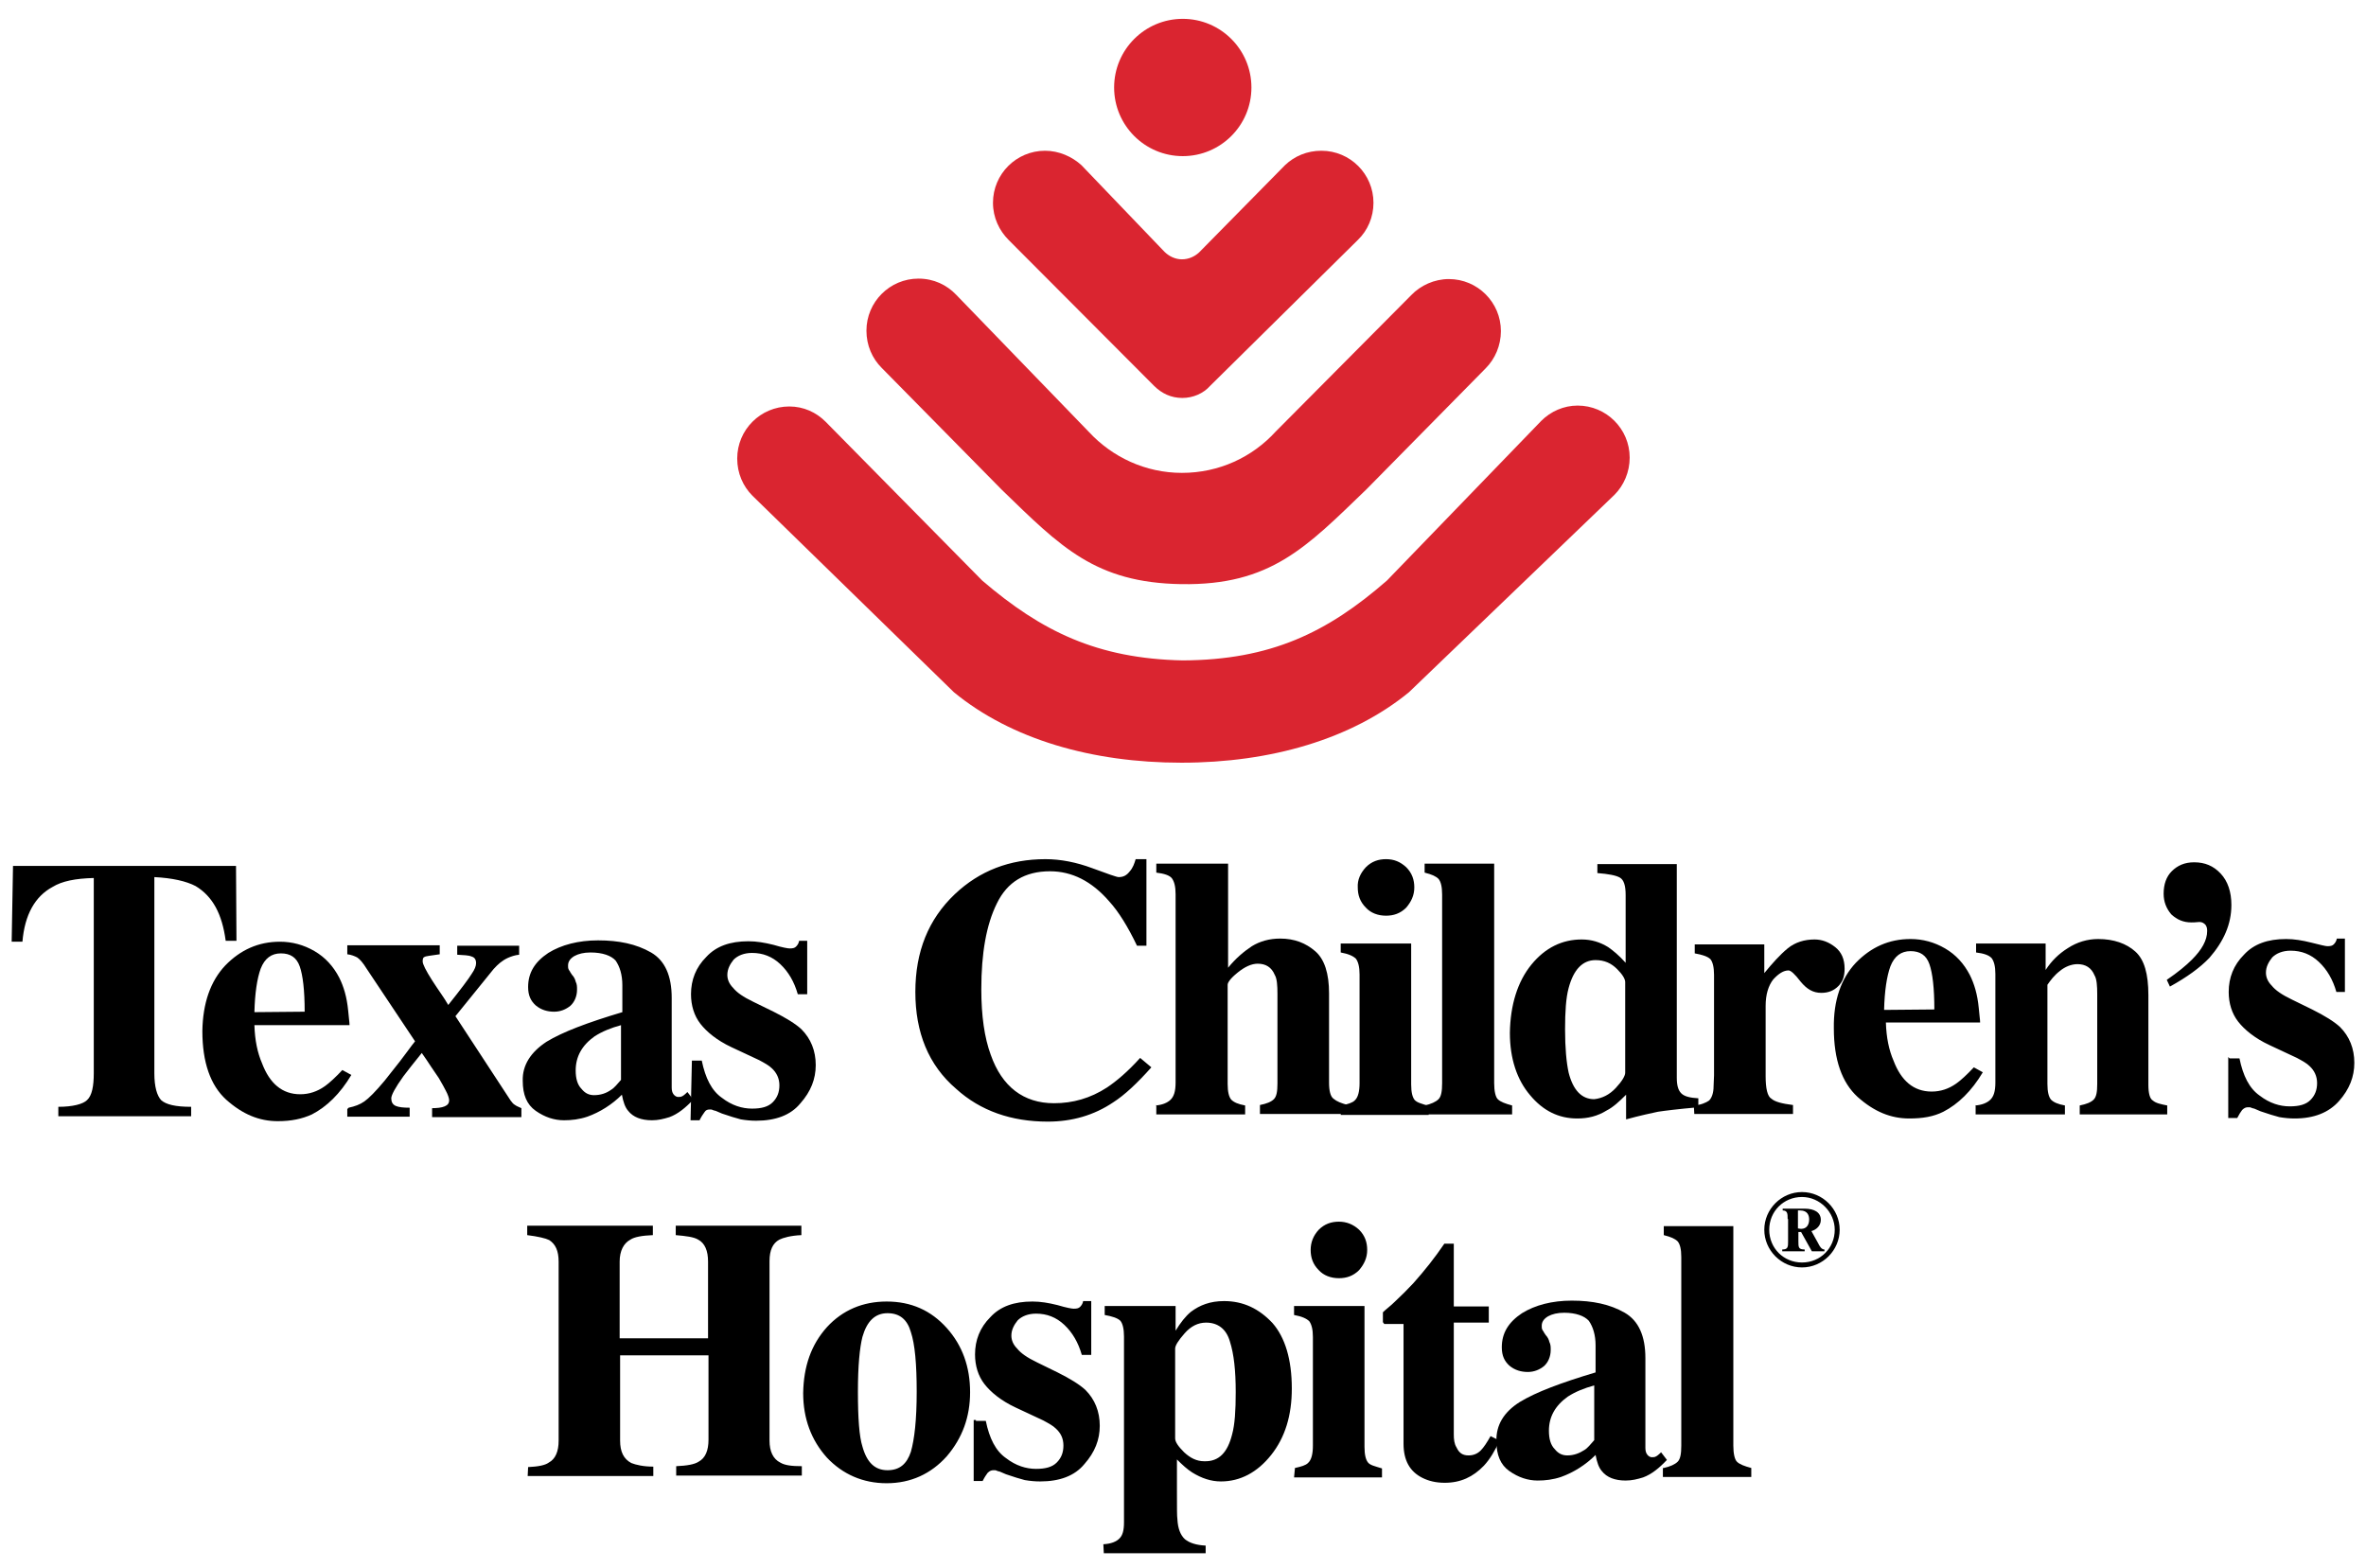
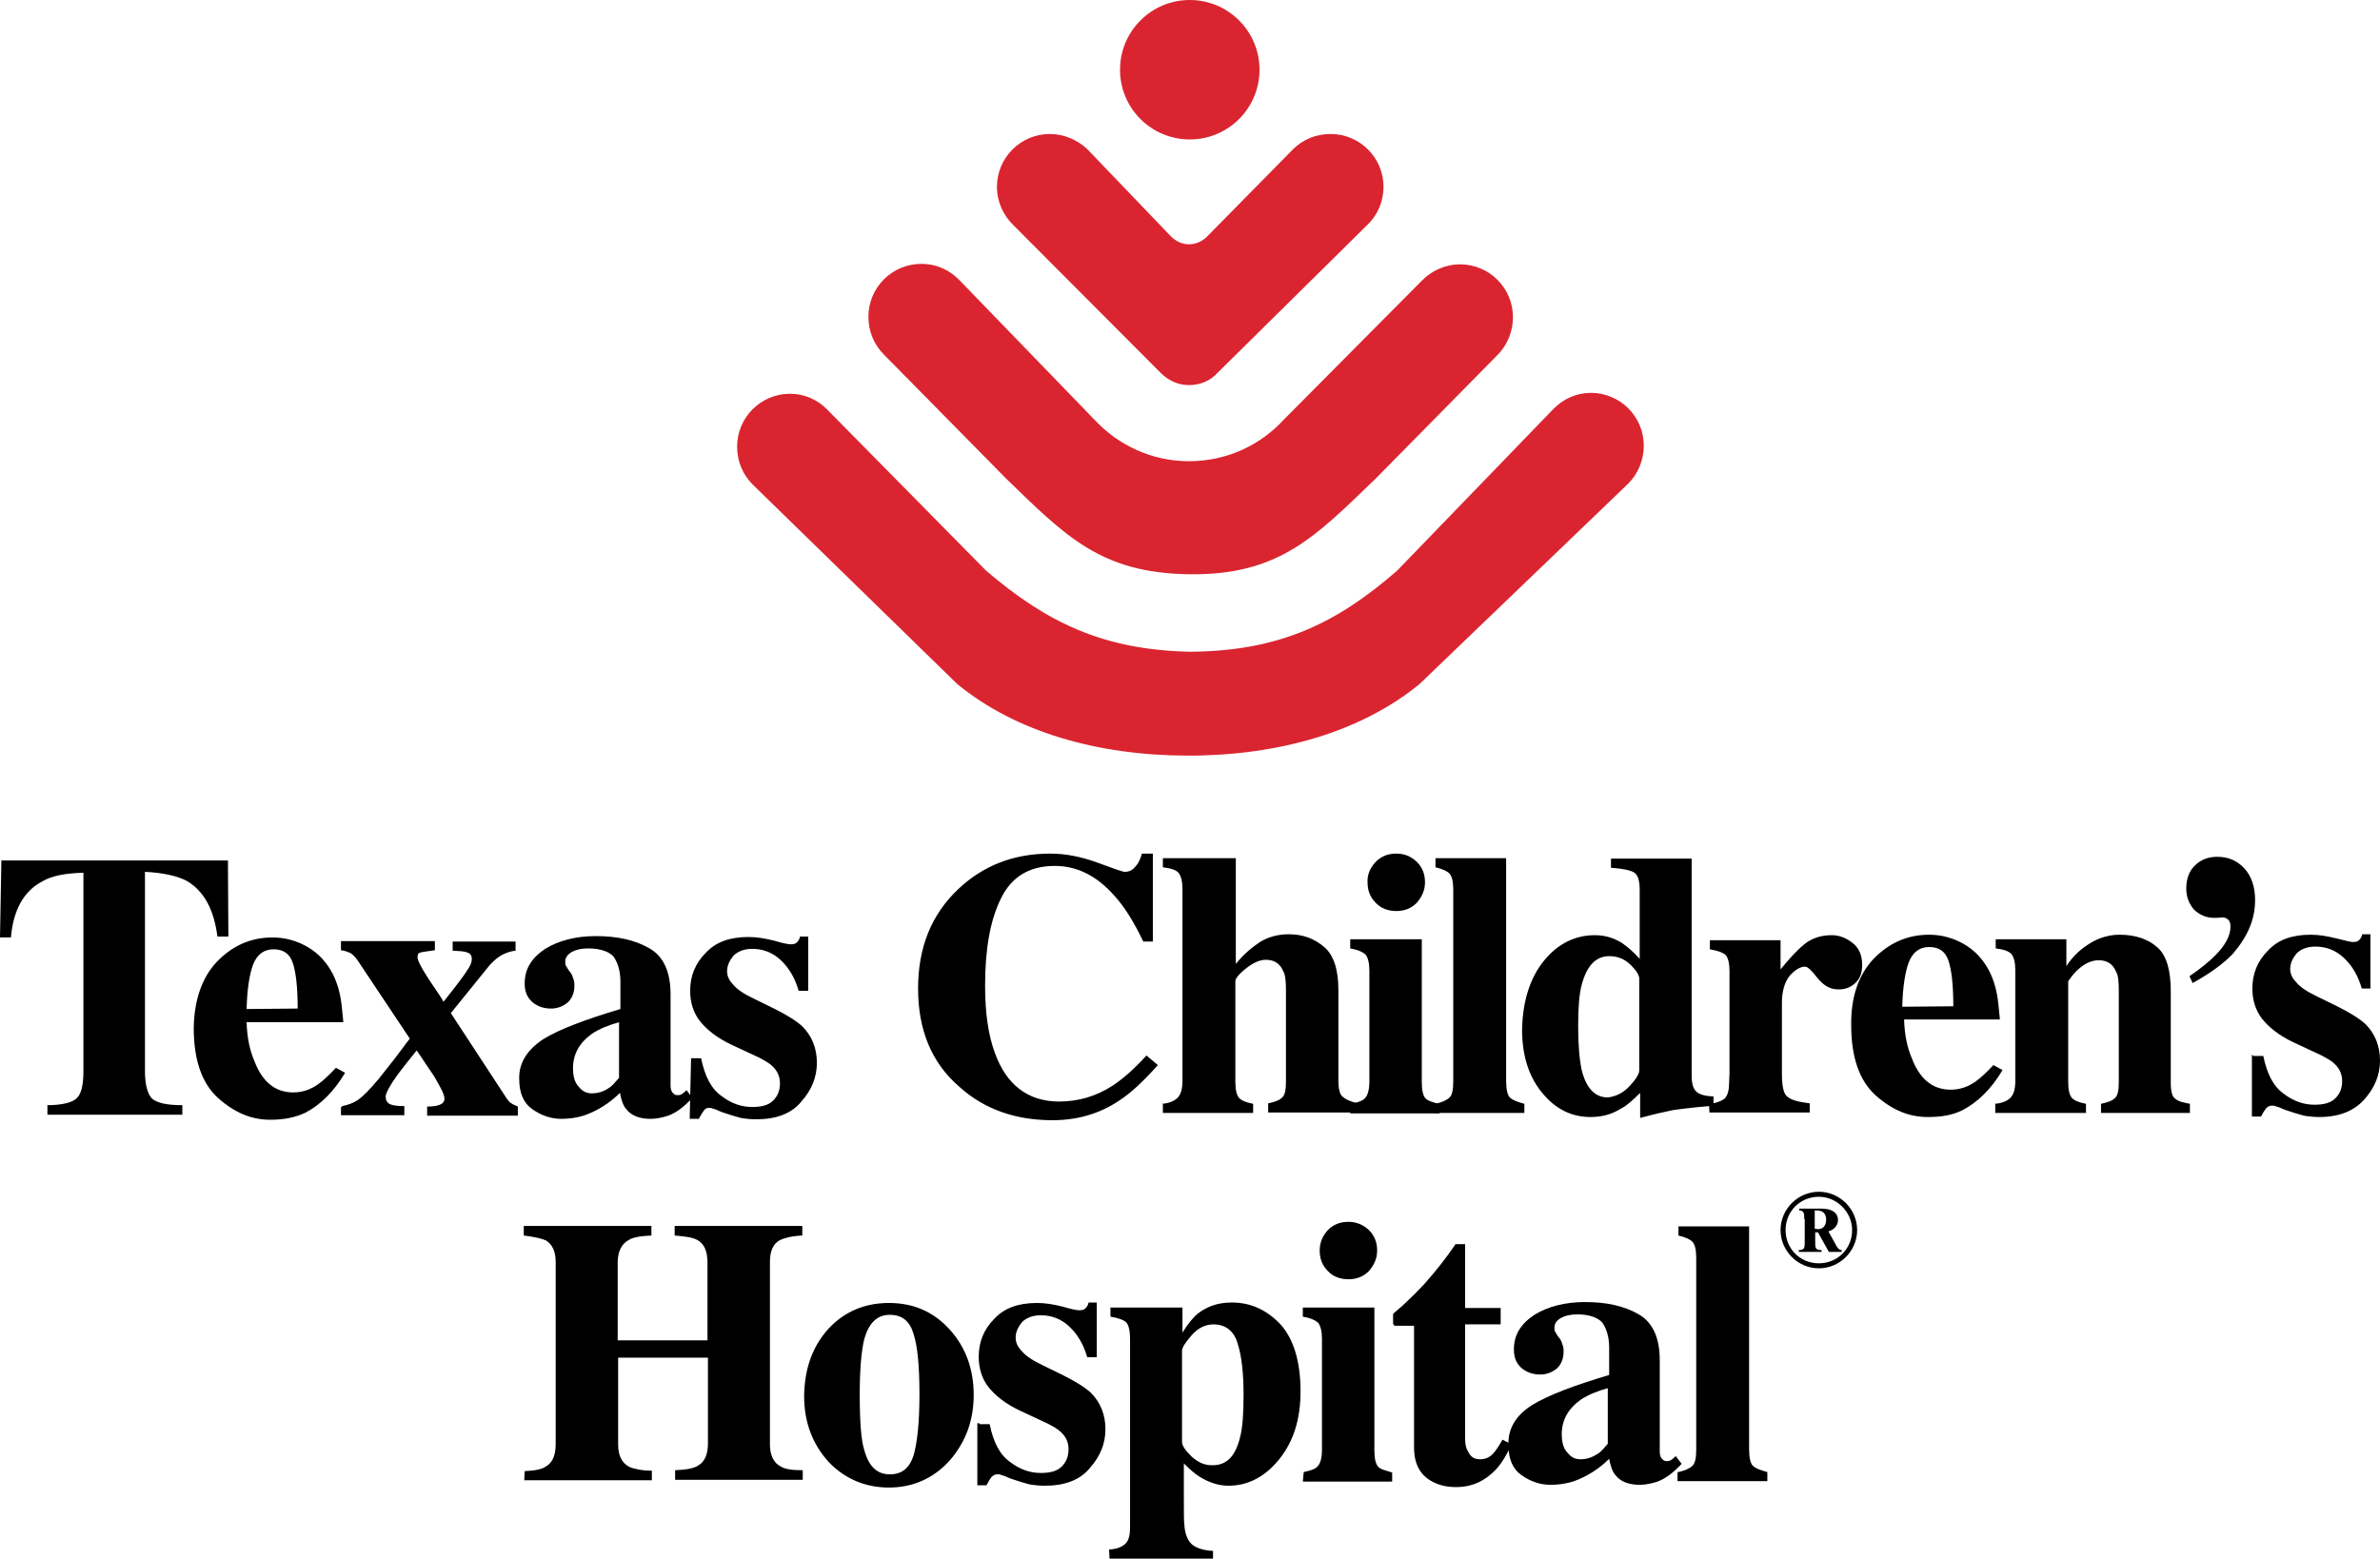
- <svg xmlns="http://www.w3.org/2000/svg" viewBox="0 0 527.3 349.3">
-   <g style="fill:#da2530">
-     <path d="M218.9 129.4c13.2 11.3 25.6 17.4 44.7 17.8 19.6-.1 32.2-6.2 45.5-17.8l34.4-35.6c2.1-2.1 5-3.4 8.1-3.4 6.4 0 11.6 5.2 11.6 11.6 0 3.2-1.3 6.2-3.4 8.3l-45.8 44c-12.7 10.4-30.7 15.7-50.7 15.7-19.9 0-37.9-5.2-50.7-15.7l-44.9-43.8c-2.1-2.1-3.4-5-3.4-8.3 0-6.4 5.2-11.6 11.6-11.6 3.2 0 6 1.3 8.1 3.4l34.9 35.4z" />
-     <path d="M242.7 96.3c5.2 5.6 12.6 9.1 20.7 9.1 8.3 0 15.7-3.5 20.9-9.2l30.2-30.4c2.1-2.2 5.2-3.6 8.4-3.6 6.4 0 11.6 5.2 11.6 11.6 0 3.2-1.3 6.2-3.4 8.3l-26.6 27c-13.4 12.9-21.3 21.4-41.2 21.1-19.2-.3-26.9-8.3-40-21L196.5 82c-2.1-2.1-3.4-5-3.4-8.3 0-6.4 5.2-11.6 11.6-11.6 3.4 0 6.3 1.4 8.4 3.6l29.6 30.6z" />
-     <path d="M224.8 53.5c-2.1-2.1-3.5-5-3.5-8.3 0-6.4 5.2-11.6 11.6-11.6 3.1 0 6 1.3 8.1 3.2l18.5 19.3c1 1 2.4 1.7 3.9 1.7s2.8-.6 3.8-1.5l19.2-19.5c2.1-2 4.9-3.2 8.1-3.2 6.4 0 11.6 5.2 11.6 11.6 0 3.2-1.3 6.2-3.5 8.3L269.7 86c-1.5 1.7-3.8 2.7-6.2 2.7-2.5 0-4.6-1-6.3-2.7l-32.4-32.5z" />
+ <svg xmlns="http://www.w3.org/2000/svg" viewBox="0 0 522.1 341.999">
+   <g style="fill:#da2530" transform="translate(-2.6 -4.2)">
+     <path d="M218.9 129.4c13.2 11.3 25.6 17.4 44.7 17.8 19.6-.1 32.2-6.2 45.5-17.8l34.4-35.6c2.1-2.1 5-3.4 8.1-3.4 6.4 0 11.6 5.2 11.6 11.6 0 3.2-1.3 6.2-3.4 8.3l-45.8 44c-12.7 10.4-30.7 15.7-50.7 15.7-19.9 0-37.9-5.2-50.7-15.7l-44.9-43.8c-2.1-2.1-3.4-5-3.4-8.3 0-6.4 5.2-11.6 11.6-11.6 3.2 0 6 1.3 8.1 3.4z" />
+     <path d="M242.7 96.3c5.2 5.6 12.6 9.1 20.7 9.1 8.3 0 15.7-3.5 20.9-9.2l30.2-30.4c2.1-2.2 5.2-3.6 8.4-3.6 6.4 0 11.6 5.2 11.6 11.6 0 3.2-1.3 6.2-3.4 8.3l-26.6 27c-13.4 12.9-21.3 21.4-41.2 21.1-19.2-.3-26.9-8.3-40-21L196.5 82c-2.1-2.1-3.4-5-3.4-8.3 0-6.4 5.2-11.6 11.6-11.6 3.4 0 6.3 1.4 8.4 3.6z" />
+     <path d="M224.8 53.5c-2.1-2.1-3.5-5-3.5-8.3 0-6.4 5.2-11.6 11.6-11.6 3.1 0 6 1.3 8.1 3.2l18.5 19.3c1 1 2.4 1.7 3.9 1.7s2.8-.6 3.8-1.5l19.2-19.5c2.1-2 4.9-3.2 8.1-3.2 6.4 0 11.6 5.2 11.6 11.6 0 3.2-1.3 6.2-3.5 8.3L269.7 86c-1.5 1.7-3.8 2.7-6.2 2.7-2.5 0-4.6-1-6.3-2.7z" />
    <circle cx="263.6" cy="19.5" r="15.3" />
  </g>
+   <path d="M368.2 323c1.4-.3 2.5-.8 3.1-1.4.6-.6.8-1.8.8-3.6v-42c0-1.8-.3-2.9-.8-3.5-.6-.6-1.5-1-3.1-1.4v-2h15.5V318c0 1.8.3 3.1.8 3.6.6.6 1.7 1 3.2 1.4v2H368v-2zm30.8-61.5c-4.6 0-8.4 3.8-8.4 8.4 0 4.6 3.8 8.4 8.4 8.4 4.6 0 8.4-3.8 8.4-8.4 0-4.6-3.8-8.4-8.4-8.4zm0 1.1c4 0 7.3 3.4 7.3 7.3 0 4.1-3.2 7.3-7.3 7.3s-7.3-3.2-7.3-7.3 3.2-7.3 7.3-7.3zm-4.3 2.6v.4c1.1 0 1.1.8 1.1 1.8v.1h.1v5c0 1.2 0 1.8-1.3 1.8v.4h5v-.4c-1.4 0-1.4-.5-1.4-1.8v-2.1h.6l2.4 4.3h2.8v-.4c-.7 0-1.1-.8-1.4-1.4l-1.5-2.7c1.1-.3 2.1-1.2 2.1-2.5 0-1.7-1.5-2.5-3.6-2.5zm3.4.4h.5c1.7 0 2 1.2 2 2 0 1.1-.5 2.1-1.8 2.1-.3 0-.6-.1-.7-.1z" />
  <g style="fill:#000">
-     <path d="M257.5 246.4c1.5-.1 2.7-.6 3.4-1.3s1.1-1.8 1.1-3.8v-42c0-1.7-.3-2.8-.8-3.5s-1.8-1.1-3.5-1.3v-2h16v23.2c1.7-2.1 3.5-3.6 5.3-4.8 1.8-1.1 3.9-1.7 6.3-1.7 3.2 0 5.7 1 7.8 2.8s3.1 5 3.1 9.4v19.9c0 1.8.3 3.1 1 3.6.7.6 1.7 1 3.2 1.4v2h-19.6v-2c1.5-.3 2.5-.7 3.1-1.3s.8-1.7.8-3.5v-20c0-1.8-.1-3.4-.6-4.2-.7-1.7-2-2.5-3.8-2.5-1.4 0-2.9.7-4.5 2s-2.2 2.2-2.2 2.7v22.1c0 1.8.3 2.9.8 3.5.6.6 1.5 1 3.1 1.3v2h-19.8v-2.1l-.2.1z" />
-     <path d="M299 246.4c1.4-.3 2.4-.6 2.9-1.1.8-.7 1.1-2.1 1.1-3.9v-24.2c0-1.7-.3-2.8-.8-3.5-.6-.6-1.7-1.1-3.4-1.4v-2h15.7v31.4c0 1.8.3 2.9.8 3.5.6.6 1.5.8 3.1 1.3v2h-19.6l.2-2.1zm5.4-53.1c1.3-1.3 2.8-1.8 4.5-1.8 1.8 0 3.2.6 4.5 1.8 1.3 1.3 1.8 2.8 1.8 4.5 0 1.8-.7 3.2-1.8 4.5-1.3 1.3-2.8 1.8-4.5 1.8-1.8 0-3.4-.6-4.5-1.8-1.3-1.3-1.8-2.8-1.8-4.5-.1-1.7.6-3.2 1.8-4.5zm36.9 21.7c3.1-3.8 6.9-5.6 11.2-5.6 2.2 0 4.1.6 5.9 1.7 1 .7 2.4 1.8 3.9 3.5v-15.1c0-2.1-.4-3.4-1.3-3.9s-2.5-.8-5-1v-2h17.7v47.6c0 1.7.3 2.8 1 3.5s2 1 3.8 1.1v2c-4.6.4-7.7.8-9 1-1.4.3-3.8.8-7.1 1.7V244c-1.5 1.5-2.9 2.8-4.3 3.5-2.1 1.3-4.2 1.8-6.6 1.8-4.1 0-7.6-1.7-10.5-5.2-2.9-3.4-4.5-8.1-4.5-13.9.1-6.2 1.7-11.4 4.8-15.2zm18.8 27.5c1.4-1.5 2.1-2.7 2.1-3.4v-20.2c0-.7-.6-1.7-1.8-2.9-1.3-1.3-2.8-2-4.8-2-2.9 0-4.9 2.1-6 6.2-.6 2.2-.8 5.3-.8 9.2 0 4.2.3 7.4.8 9.7 1 3.9 2.9 5.9 5.7 5.9 1.8-.2 3.4-1 4.8-2.5z" />
-     <path d="M377.5 246.4c1.5-.1 2.7-.6 3.4-1.1.6-.6 1-1.7 1-3.2l.1-2.4v-22.4c0-1.7-.3-2.9-.8-3.5-.6-.6-1.8-1-3.5-1.3v-2h15.5v6.4c1.8-2.2 3.5-4.1 5.2-5.5s3.8-2 6-2c1.7 0 3.2.6 4.6 1.7s2.1 2.7 2.1 4.8c0 1.7-.4 2.9-1.4 3.9s-2.2 1.5-3.8 1.5c-1.8 0-3.2-.8-4.6-2.5-1.3-1.7-2.2-2.5-2.7-2.5-1.1 0-2.2.7-3.4 2-1.1 1.4-1.7 3.4-1.7 5.9v15.7c0 2.7.4 4.5 1.3 5 .8.7 2.4 1.1 4.8 1.4v2h-22l-.1-1.9z" />
-     <path d="M413.6 214.6c3.4-3.5 7.4-5.3 12.2-5.3 2.7 0 5.3.7 7.7 2.1 2.4 1.4 4.2 3.4 5.5 5.9 1 2 1.7 4.3 2 7.4.1 1.4.3 2.5.3 3.2h-21c.1 3.4.7 6.2 1.7 8.5 1.7 4.5 4.5 6.9 8.5 6.9 2 0 3.8-.6 5.5-1.8 1-.7 2.4-2 3.9-3.6l2 1.1c-2.5 4.2-5.5 7.1-8.8 8.8-2.2 1.1-4.6 1.5-7.6 1.5-4.1 0-7.8-1.5-11.5-4.8-3.5-3.2-5.3-8.3-5.3-15.3-.1-6.2 1.6-11.1 4.9-14.6zm17.5 10.4c0-4.8-.4-8.1-1.1-10.1s-2.1-2.9-4.2-2.9-3.6 1.1-4.5 3.4c-.8 2.2-1.3 5.5-1.4 9.7l11.2-.1zm65.8 10.9h2.2c.8 3.9 2.2 6.7 4.5 8.3 2.2 1.7 4.5 2.4 6.7 2.4 2.1 0 3.6-.4 4.6-1.4s1.5-2.2 1.5-3.8c0-1.5-.6-2.8-1.7-3.8-.6-.6-1.5-1.1-2.8-1.8l-6.2-2.9c-3.2-1.5-5.5-3.4-6.9-5.2s-2.1-4.1-2.1-6.6c0-3.2 1.1-6 3.4-8.3 2.2-2.4 5.3-3.5 9.4-3.5 1.8 0 3.6.3 5.6.8s3.2.8 3.6.8c.7 0 1.1-.1 1.4-.4.3-.3.6-.7.7-1.3h1.8v11.9h-1.9c-.8-2.8-2.1-5-3.9-6.7-1.8-1.7-3.9-2.5-6.3-2.5-1.8 0-3.2.6-4.1 1.5-.8 1-1.4 2.1-1.4 3.4 0 1 .4 2 1.3 2.9.8 1 2.2 2 4.5 3.1l4.5 2.2c2.8 1.4 4.9 2.7 6.2 3.9 2.1 2.1 3.2 4.8 3.2 8 0 3.1-1.1 5.9-3.4 8.5s-5.6 3.9-9.9 3.9c-1.1 0-2.2-.1-3.4-.3-1.1-.3-2.5-.7-4.2-1.3l-1.4-.6c-.6-.1-.8-.3-1-.3h-.4c-.4 0-.8.1-1.3.6-.3.4-.7 1-1.1 1.8h-2v-13.6l.3.3zm-375.1-3.7c3.6-2.2 9.2-4.3 16.9-6.6v-6c0-2.4-.6-4.2-1.5-5.5-1-1.1-2.9-1.8-5.6-1.8-1.5 0-2.7.3-3.6.8-1 .6-1.4 1.3-1.4 2.1 0 .3 0 .6.1.8.1.3.3.4.4.7l.4.6c.4.4.7 1 .8 1.5.3.6.3 1.1.3 1.8 0 1.5-.6 2.8-1.5 3.6-1 .8-2.2 1.3-3.6 1.3-1.5 0-2.9-.4-4.1-1.4-1.1-1-1.7-2.2-1.7-4.1 0-3.2 1.5-5.6 4.5-7.6 2.9-1.8 6.7-2.8 11.1-2.8 4.6 0 8.5.8 11.8 2.7 3.1 1.8 4.6 5.2 4.6 10.1v20c0 .6.1 1.1.4 1.5.3.4.7.6 1 .6s.6 0 .8-.1c.3-.1.7-.4 1.3-1l1.3 1.7c-1.7 1.8-3.4 3.2-5.3 3.9-1.3.4-2.5.7-3.9.7-2.4 0-4.2-.7-5.3-2.1-.7-.8-1.1-2-1.4-3.6-2.2 2.2-4.9 3.9-7.7 4.9-1.8.6-3.5.8-5.2.8-2.2 0-4.3-.7-6.3-2.1s-2.9-3.6-2.9-6.7c-.1-3.5 1.8-6.4 5.3-8.7zm14.4 10.7c.7-.4 1.4-1.3 2.2-2.2v-12.2c-2.2.6-4.2 1.4-5.9 2.5-2.8 2-4.2 4.5-4.2 7.6 0 1.8.4 3.2 1.3 4.1.8 1 1.7 1.4 2.8 1.4 1.4 0 2.7-.4 3.8-1.2zM117.7 327c2.2-.1 3.8-.4 4.6-1 1.5-.8 2.2-2.5 2.2-4.9v-39.9c0-2.4-.7-3.9-2.1-4.8-.8-.4-2.5-.8-4.9-1.1v-2.1h28v2.1c-2.4.1-4.1.4-5 1-1.5.8-2.4 2.5-2.4 4.9v17.1h19.7v-17.1c0-2.4-.7-4.1-2.2-4.9-1-.6-2.7-.8-5-1v-2.1h28v2.1c-2.4.1-4.1.6-4.9 1-1.5.8-2.2 2.4-2.2 4.8v40c0 2.4.8 4.1 2.4 4.9 1 .6 2.5.8 4.8.8v2.1h-28v-2.1c2.4-.1 4.1-.4 5-1 1.5-.8 2.2-2.5 2.2-4.9v-18.8h-19.7v19c0 2.5.8 4.1 2.5 5 1 .4 2.7.8 4.9.8v2.1h-28l.1-2c-.1 0 0 0 0 0zm66.6-31.2c3.5-3.8 8-5.7 13.3-5.7 5.5 0 9.9 2 13.4 5.9s5.2 8.7 5.2 14.3c0 5.5-1.7 10.2-5.2 14.3-3.5 3.9-8 6-13.4 6-5.3 0-9.8-2-13.3-5.7-3.5-3.9-5.3-8.7-5.3-14.4.1-6 1.8-10.8 5.3-14.7zm7.9 26.6c1 3.6 2.8 5.3 5.6 5.3 2.7 0 4.3-1.4 5.2-4.1.8-2.8 1.3-7.1 1.3-13.4 0-6.2-.4-10.6-1.3-13.3-.8-2.8-2.5-4.2-5.2-4.2-2.8 0-4.6 1.8-5.6 5.3-.6 2.4-1 6.4-1 12.2 0 5.9.3 10 1 12.2zm25.3-5.7h2.2c.8 3.9 2.2 6.7 4.5 8.3 2.2 1.7 4.5 2.4 6.7 2.4 2.1 0 3.6-.4 4.6-1.4s1.5-2.2 1.5-3.8-.6-2.8-1.7-3.8c-.6-.6-1.5-1.1-2.8-1.8l-6.2-2.9c-3.2-1.5-5.5-3.4-6.9-5.2s-2.1-4.1-2.1-6.6c0-3.2 1.1-6 3.4-8.3 2.2-2.4 5.3-3.5 9.4-3.5 1.8 0 3.6.3 5.6.8 2 .6 3.2.8 3.6.8.7 0 1.1-.1 1.4-.4.3-.3.6-.7.7-1.3h1.8v12h-2.1c-.8-2.8-2.1-5-3.9-6.7-1.8-1.7-3.9-2.5-6.3-2.5-1.8 0-3.2.6-4.1 1.5-.8 1-1.4 2.1-1.4 3.4 0 1 .4 2 1.3 2.9.8 1 2.2 2 4.5 3.1l4.5 2.2c2.8 1.4 4.9 2.7 6.2 3.9 2.1 2.1 3.2 4.8 3.2 8 0 3.1-1.1 5.9-3.4 8.5-2.2 2.7-5.6 3.9-9.9 3.9-1.1 0-2.2-.1-3.4-.3-1.1-.3-2.5-.7-4.2-1.3l-1.4-.6c-.6-.1-.8-.3-1-.3h-.4c-.4 0-.8.1-1.3.6-.3.4-.7 1-1.1 1.8h-2v-13.6h.5v.2zm28.4 27.5c1.8-.1 2.9-.6 3.6-1.3s1-1.8 1-3.6v-41.4c0-1.7-.3-2.9-.8-3.5-.6-.6-1.8-1-3.5-1.3v-2H262v5.5c1.1-1.8 2.2-3.2 3.4-4.2 2-1.5 4.3-2.4 7.4-2.4 4.3 0 7.8 1.7 10.8 4.9 2.8 3.2 4.3 8.1 4.3 14.6 0 6-1.5 10.9-4.6 14.8s-6.9 5.9-11.2 5.9c-2.2 0-4.3-.7-6.4-2-1.1-.7-2.2-1.7-3.4-2.9v7c0 3.8 0 5.7.1 6.3.1 2.1.7 3.6 1.7 4.5 1 .8 2.5 1.3 4.6 1.4v1.7H246l-.1-2zm28.7-24.5c.6-2.2.8-5.3.8-9.4 0-4.8-.4-8.5-1.3-11.3-.8-2.8-2.7-4.2-5.3-4.2-1.8 0-3.4.8-4.8 2.4s-2.1 2.7-2.1 3.4v20c0 .8.7 1.8 2 3.1 1.4 1.3 2.8 2 4.5 2 3.3.1 5.2-2 6.2-6zm14 7.5c1.4-.3 2.4-.6 2.9-1.1.8-.7 1.1-2.1 1.1-3.9V298c0-1.7-.3-2.8-.8-3.5-.6-.6-1.7-1.1-3.4-1.4v-2h15.7v31.4c0 1.8.3 2.9.8 3.5s1.5.8 3.1 1.3v2h-19.6l.2-2.1zm5.3-53.1c1.3-1.3 2.8-1.8 4.5-1.8s3.2.6 4.5 1.8c1.3 1.3 1.8 2.8 1.8 4.5 0 1.8-.7 3.2-1.8 4.5-1.3 1.3-2.8 1.8-4.5 1.8-1.8 0-3.4-.6-4.5-1.8-1.3-1.3-1.8-2.8-1.8-4.5s.6-3.2 1.8-4.5zm14.3 20.6v-2.2c.7-.7 1.7-1.4 2.7-2.4 1.4-1.3 2.8-2.7 4.1-4.1 2.5-2.8 4.8-5.7 6.9-8.8h2.1v14h7.8v3.6H324v24.9c0 1.1.1 2.1.6 2.9.6 1.3 1.4 1.8 2.7 1.8 1.1 0 2-.4 2.7-1.1s1.4-1.8 2.2-3.2l2 1c-1 2.2-2.1 4.1-3.5 5.6-2.4 2.5-5.2 3.8-8.7 3.8-2 0-3.6-.4-5-1.1-2.8-1.4-4.2-3.9-4.2-7.6v-26.7h-4.3l-.3-.4z" />
-     <path d="M338.7 312.5c3.6-2.2 9.2-4.3 16.9-6.6v-6c0-2.4-.6-4.2-1.5-5.5-1-1.1-2.9-1.8-5.5-1.8-1.5 0-2.7.3-3.6.8-1 .6-1.4 1.3-1.4 2.1 0 .3 0 .6.1.8.1.3.3.4.4.7l.4.6c.4.4.7 1 .8 1.5.3.6.3 1.1.3 1.8 0 1.5-.6 2.8-1.5 3.6-1 .8-2.2 1.3-3.6 1.3-1.5 0-2.9-.4-4.1-1.4-1.1-1-1.7-2.2-1.7-4.1 0-3.2 1.5-5.6 4.5-7.6 2.9-1.8 6.7-2.8 11.1-2.8 4.6 0 8.5.8 11.8 2.7 3.1 1.8 4.6 5.2 4.6 10.1v20c0 .6.1 1.1.4 1.5s.7.6 1 .6.6 0 .8-.1c.3-.1.7-.4 1.3-1l1.3 1.7c-1.7 1.8-3.4 3.2-5.3 3.9-1.3.4-2.5.7-3.9.7-2.4 0-4.2-.7-5.3-2.1-.7-.8-1.1-2-1.4-3.6-2.2 2.2-4.9 3.9-7.7 4.9-1.8.6-3.5.8-5.2.8-2.2 0-4.3-.7-6.3-2.1s-2.9-3.6-2.9-6.7c-.1-3.6 1.7-6.5 5.2-8.7zm14.4 10.7c.7-.4 1.4-1.3 2.2-2.2v-12.2c-2.2.6-4.2 1.4-5.9 2.5-2.8 2-4.2 4.5-4.2 7.6 0 1.8.4 3.2 1.3 4.1.8 1 1.7 1.4 2.8 1.4 1.5 0 2.7-.5 3.8-1.2z" />
-     <path d="M370.8 327.2c1.4-.3 2.5-.8 3.1-1.4s.8-1.8.8-3.6v-42c0-1.8-.3-2.9-.8-3.5-.6-.6-1.5-1-3.1-1.4v-2h15.5v48.9c0 1.8.3 3.1.8 3.6.6.6 1.7 1 3.2 1.4v2h-19.7v-2h.2zm30.8-44.7c-4.6 0-8.4-3.8-8.4-8.4s3.8-8.4 8.4-8.4 8.4 3.8 8.4 8.4-3.8 8.4-8.4 8.4zm0-15.7c-4.1 0-7.3 3.2-7.3 7.3s3.2 7.3 7.3 7.3 7.3-3.2 7.3-7.3c0-3.9-3.3-7.3-7.3-7.3zm-3.2 4.8c0-1 0-1.8-1.1-1.8v-.4h4.9c2.1 0 3.6.8 3.6 2.5 0 1.3-1 2.2-2.1 2.5l1.5 2.7c.3.6.7 1.4 1.4 1.4v.4h-2.8l-2.4-4.3h-.6v2.1c0 1.3 0 1.8 1.4 1.8v.4h-5v-.4c1.3 0 1.3-.6 1.3-1.8v-5h-.1v-.1zm2.3 2.2c.1 0 .4.1.7.1 1.3 0 1.8-1 1.8-2.1 0-.8-.3-2-2-2h-.5v4zM2.9 193h49.7l.1 16.7h-2.4c-.8-6-2.9-9.9-6.7-12.2-2.1-1.1-5.2-1.8-9.2-2v43.7c0 3.1.6 5 1.5 6 1.1 1 3.2 1.5 6.7 1.5v2.1H13v-2.1c3.2 0 5.5-.6 6.4-1.5 1.1-1 1.5-3.1 1.5-6v-43.5c-4.1.1-7.1.7-9.2 2-3.9 2.1-6.2 6.2-6.7 12.2H2.6l.3-16.9z" />
-     <path d="M76.3 238.5c-1.5 1.6-2.9 2.9-3.9 3.6-1.7 1.2-3.5 1.8-5.5 1.8-4 0-6.8-2.4-8.5-6.9-1-2.3-1.6-5.1-1.7-8.5h21.2c0-.7-.2-1.8-.3-3.2-.3-3.1-1-5.4-2-7.4-1.3-2.5-3.1-4.5-5.5-5.9-2.4-1.4-5-2.1-7.7-2.1-4.8 0-8.8 1.8-12.2 5.3-3.3 3.5-5 8.4-5.1 14.6 0 7 1.8 12.1 5.3 15.3 3.7 3.3 7.4 4.8 11.5 4.8 3 0 5.4-.5 7.6-1.5 3.3-1.7 6.3-4.6 8.8-8.8l-2-1.1zm-18.2-22.6c.9-2.3 2.4-3.4 4.5-3.4s3.5.9 4.2 2.9c.7 2 1.1 5.3 1.1 10.1l-11.2.1c.1-4.2.6-7.5 1.4-9.7z" />
-     <path d="M77.7 246.9c1.4-.3 2.5-.7 3.5-1.4s2.5-2.2 4.5-4.6c.8-1 2-2.5 3.4-4.3s2.5-3.4 3.4-4.5l-10.8-16.2c-.8-1.3-1.5-2.1-2.1-2.5-.6-.3-1.3-.6-2.2-.7v-2H98v2c-2 .3-3.1.4-3.4.6-.3.1-.4.4-.4 1s.7 2 2.1 4.2 2.7 3.9 3.6 5.5c2.8-3.5 4.6-5.9 5.2-6.9.7-1 1-1.8 1-2.4 0-.8-.3-1.3-1-1.5-.7-.3-1.7-.3-3.2-.4v-2h13.8v2c-1 .1-1.8.4-2.5.7-1.3.6-2.2 1.4-3.2 2.5l-8.5 10.5 12.3 18.8c.3.4.6.8 1 1 .4.3.8.4 1.4.7v2H96.3v-2c1.1 0 2.1-.1 2.8-.4s1-.7 1-1.4c0-.4-.3-1.3-.8-2.2-.3-.6-.8-1.5-1.5-2.7-.4-.6-1-1.5-1.7-2.5-.7-1.1-1.4-2.1-2.1-3.1-1.8 2.2-3.1 3.9-4.1 5.2-1.8 2.5-2.7 4.2-2.7 4.9 0 .8.3 1.4 1 1.7s1.7.4 3.1.4v2H77.4v-1.7l.3-.3zm76.5-10.5h2.2c.8 3.9 2.2 6.7 4.5 8.3 2.2 1.7 4.5 2.4 6.7 2.4 2.1 0 3.6-.4 4.6-1.4s1.5-2.2 1.5-3.8c0-1.5-.6-2.8-1.7-3.8-.6-.6-1.5-1.1-2.8-1.8l-6.2-2.9c-3.2-1.5-5.5-3.4-6.9-5.2s-2.1-4.1-2.1-6.6c0-3.2 1.1-6 3.4-8.3 2.2-2.4 5.3-3.5 9.4-3.5 1.8 0 3.6.3 5.6.8 2 .6 3.2.8 3.6.8.7 0 1.1-.1 1.4-.4.3-.3.6-.7.7-1.3h1.8v11.9h-2.1c-.8-2.8-2.1-5-3.9-6.7-1.8-1.7-3.9-2.5-6.3-2.5-1.8 0-3.2.6-4.1 1.5-.8 1-1.4 2.1-1.4 3.4 0 1 .4 2 1.3 2.9.8 1 2.2 2 4.5 3.1l4.5 2.2c2.8 1.4 4.9 2.7 6.2 3.9 2.1 2.1 3.2 4.8 3.2 8 0 3.1-1.1 5.9-3.4 8.5-2.2 2.7-5.6 3.9-9.9 3.9-1.1 0-2.2-.1-3.4-.3-1.1-.3-2.5-.7-4.2-1.3l-1.4-.6c-.6-.1-.8-.3-1-.3h-.4c-.4 0-.8.1-1.1.6-.3.4-.7 1-1.1 1.8h-2l.3-13.3zm89.2-42.9c3.5 1.3 5.5 2 5.9 2 1.1 0 1.8-.4 2.5-1.3.7-.8 1-1.7 1.3-2.7h2.4v19.3h-2.1c-2-4.2-4.1-7.6-6.2-9.9-3.9-4.5-8.3-6.7-13.2-6.7-5.6 0-9.5 2.4-11.8 7.1-2.4 4.8-3.5 11.2-3.5 19.2 0 5.9.7 10.8 2.1 14.6 2.5 7.1 7.3 10.8 14.1 10.8 4.2 0 8.1-1.1 11.8-3.5 2.1-1.4 4.6-3.5 7.4-6.6l2.5 2.1c-3.2 3.6-6 6.2-8.5 7.8-4.3 2.9-9.2 4.3-14.6 4.3-8.1 0-15-2.4-20.4-7.3-6.2-5.3-9.1-12.6-9.1-21.6s2.9-16.2 8.8-21.8c5.5-5.2 12.2-7.8 20.2-7.8 3.4 0 6.9.7 10.4 2zm74.1 52.9c1.4-.3 2.5-.8 3.1-1.4s.8-1.8.8-3.6v-42c0-1.8-.3-2.9-.8-3.5-.6-.6-1.5-1-3.1-1.4v-2H333v48.9c0 1.8.3 3.1.8 3.6.6.6 1.7 1 3.2 1.4v2h-19.7v-2h.2zm165.4-28c2.5-1.7 4.3-3.2 5.6-4.5 2.2-2.2 3.4-4.3 3.4-6.4 0-.6-.1-1-.4-1.4-.3-.3-.7-.6-1.3-.6-1 .1-1.5.1-1.8.1-1.8 0-3.2-.6-4.5-1.8-1.1-1.3-1.7-2.8-1.7-4.6 0-2.1.6-3.8 1.8-5 1.3-1.3 2.9-2 5-2 2.4 0 4.3.8 5.9 2.5s2.4 4.1 2.4 7c0 4.3-1.7 8.1-4.9 11.8-2.1 2.2-5 4.3-8.8 6.4l-.7-1.5zm-42.7 28c1.5-.1 2.7-.6 3.4-1.3s1.1-1.8 1.1-3.8v-24.2c0-1.7-.3-2.8-.8-3.5-.6-.7-1.8-1.1-3.5-1.3v-2h15.5v5.9c1.3-2 2.9-3.6 5-4.9 2-1.3 4.3-2 6.7-2 3.5 0 6.3 1 8.3 2.8s2.9 5 2.9 9.7v20c0 1.8.3 3.1 1 3.5.7.6 1.7.8 3.2 1.1v2h-19.5v-2c1.5-.3 2.5-.7 3.1-1.3s.8-1.7.8-3.5v-20c0-1.8-.1-3.4-.6-4.2-.7-1.7-2-2.5-3.8-2.5-1.4 0-2.8.6-3.9 1.5-1.3 1-2.1 2.1-2.8 3.1v22.1c0 1.8.3 2.9.8 3.5.6.6 1.5 1 3.1 1.3v2h-19.9v-2.1l-.1.1z" />
+     <path d="M336.1 308.3c3.6-2.2 9.2-4.3 16.9-6.6v-6c0-2.4-.6-4.2-1.5-5.5-1-1.1-2.9-1.8-5.5-1.8-1.5 0-2.7.3-3.6.8-1 .6-1.4 1.3-1.4 2.1 0 .3 0 .6.1.8.1.3.3.4.4.7l.4.6c.4.4.7 1 .8 1.5.3.6.3 1.1.3 1.8 0 1.5-.6 2.8-1.5 3.6-1 .8-2.2 1.3-3.6 1.3-1.5 0-2.9-.4-4.1-1.4-1.1-1-1.7-2.2-1.7-4.1 0-3.2 1.5-5.6 4.5-7.6 2.9-1.8 6.7-2.8 11.1-2.8 4.6 0 8.5.8 11.8 2.7 3.1 1.8 4.6 5.2 4.6 10.1v20c0 .6.1 1.1.4 1.5.3.4.7.6 1 .6.3 0 .6 0 .8-.1.3-.1.7-.4 1.3-1l1.3 1.7c-1.7 1.8-3.4 3.2-5.3 3.9-1.3.4-2.5.7-3.9.7-2.4 0-4.2-.7-5.3-2.1-.7-.8-1.1-2-1.4-3.6-2.2 2.2-4.9 3.9-7.7 4.9-1.8.6-3.5.8-5.2.8-2.2 0-4.3-.7-6.3-2.1-2-1.4-2.9-3.6-2.9-6.7-.1-3.6 1.7-6.5 5.2-8.7zm14.4 10.7c.7-.4 1.4-1.3 2.2-2.2v-12.2c-2.2.6-4.2 1.4-5.9 2.5-2.8 2-4.2 4.5-4.2 7.6 0 1.8.4 3.2 1.3 4.1.8 1 1.7 1.4 2.8 1.4 1.5 0 2.7-.5 3.8-1.2z" />
+     <path d="M305.6 290.5v-2.2c.7-.7 1.7-1.4 2.7-2.4 1.4-1.3 2.8-2.7 4.1-4.1 2.5-2.8 4.8-5.7 6.9-8.8h2.1v14h7.8v3.6h-7.8v24.9c0 1.1.1 2.1.6 2.9.6 1.3 1.4 1.8 2.7 1.8 1.1 0 2-.4 2.7-1.1.7-.7 1.4-1.8 2.2-3.2l2 1c-1 2.2-2.1 4.1-3.5 5.6-2.4 2.5-5.2 3.8-8.7 3.8-2 0-3.6-.4-5-1.1-2.8-1.4-4.2-3.9-4.2-7.6v-26.7h-4.3zm-9.8-22.4c-1.7 0-3.2.5-4.5 1.8-1.2 1.3-1.8 2.8-1.8 4.5 0 1.7.5 3.2 1.8 4.5 1.1 1.2 2.7 1.8 4.5 1.8 1.7 0 3.2-.5 4.5-1.8 1.1-1.3 1.8-2.7 1.8-4.5 0-1.7-.5-3.2-1.8-4.5-1.3-1.2-2.8-1.8-4.5-1.8zm-10 18.8v2c1.7.3 2.8.8 3.4 1.4.5.7.8 1.8.8 3.5V318c0 1.8-.3 3.2-1.1 3.9-.5.5-1.5.8-2.9 1.1l-.2 2.1h19.6v-2c-1.6-.5-2.6-.7-3.1-1.3-.5-.6-.8-1.7-.8-3.5v-31.4zm-15.6-1.1c-3.1 0-5.4.9-7.4 2.4-1.2 1-2.3 2.4-3.4 4.2v-5.5h-15.8v2c1.7.3 2.9.7 3.5 1.3.5.6.8 1.8.8 3.5v41.4c0 1.8-.3 2.9-1 3.6-.7.7-1.8 1.2-3.6 1.3l.1 2h22.7v-1.7c-2.1-.1-3.6-.6-4.6-1.4-1-.9-1.6-2.4-1.7-4.5-.1-.6-.1-2.5-.1-6.3v-7c1.2 1.2 2.3 2.2 3.4 2.9 2.1 1.3 4.2 2 6.4 2 4.3 0 8.1-2 11.2-5.9 3.1-3.9 4.6-8.8 4.6-14.8 0-6.5-1.5-11.4-4.3-14.6-3-3.2-6.5-4.9-10.8-4.9zm-4 4.8c2.6 0 4.5 1.4 5.3 4.2.9 2.8 1.3 6.5 1.3 11.3 0 4.1-.2 7.2-.8 9.4-1 4-2.9 6.1-6.2 6-1.7 0-3.1-.7-4.5-2-1.3-1.3-2-2.3-2-3.1v-20c0-.7.7-1.8 2.1-3.4 1.4-1.6 3-2.4 4.8-2.4zm-51.3 21.9h2.2c.8 3.9 2.2 6.7 4.5 8.3 2.2 1.7 4.5 2.4 6.7 2.4 2.1 0 3.6-.4 4.6-1.4 1-1 1.5-2.2 1.5-3.8 0-1.6-.6-2.8-1.7-3.8-.6-.6-1.5-1.1-2.8-1.8l-6.2-2.9c-3.2-1.5-5.5-3.4-6.9-5.2-1.4-1.8-2.1-4.1-2.1-6.6 0-3.2 1.1-6 3.4-8.3 2.2-2.4 5.3-3.5 9.4-3.5 1.8 0 3.6.3 5.6.8 2 .6 3.2.8 3.6.8.7 0 1.1-.1 1.4-.4.3-.3.6-.7.7-1.3h1.8v12h-2.1c-.8-2.8-2.1-5-3.9-6.7-1.8-1.7-3.9-2.5-6.3-2.5-1.8 0-3.2.6-4.1 1.5-.8 1-1.4 2.1-1.4 3.4 0 1 .4 2 1.3 2.9.8 1 2.2 2 4.5 3.1l4.5 2.2c2.8 1.4 4.9 2.7 6.2 3.9 2.1 2.1 3.2 4.8 3.2 8 0 3.1-1.1 5.9-3.4 8.5-2.2 2.7-5.6 3.9-9.9 3.9-1.1 0-2.2-.1-3.4-.3-1.1-.3-2.5-.7-4.2-1.3l-1.4-.6c-.6-.1-.8-.3-1-.3h-.4c-.4 0-.8.1-1.3.6-.3.4-.7 1-1.1 1.8h-2v-13.6h.5zM195 285.9c-5.3 0-9.8 1.9-13.3 5.7-3.5 3.9-5.2 8.7-5.3 14.7 0 5.7 1.8 10.5 5.3 14.4 3.5 3.7 8 5.7 13.3 5.7 5.4 0 9.9-2.1 13.4-6 3.5-4.1 5.2-8.8 5.2-14.3 0-5.6-1.7-10.4-5.2-14.3-3.5-3.9-7.9-5.9-13.4-5.9zm.2 2.6c2.7 0 4.4 1.4 5.2 4.2.9 2.7 1.3 7.1 1.3 13.3 0 6.3-.5 10.6-1.3 13.4-.9 2.7-2.5 4.1-5.2 4.1-2.8 0-4.6-1.7-5.6-5.3-.7-2.2-1-6.3-1-12.2 0-5.8.4-9.8 1-12.2 1-3.5 2.8-5.3 5.6-5.3zm-80.1 34.3c2.2-.1 3.8-.4 4.6-1 1.5-.8 2.2-2.5 2.2-4.9V277c0-2.4-.7-3.9-2.1-4.8-.8-.4-2.5-.8-4.9-1.1V269h28v2.1c-2.4.1-4.1.4-5 1-1.5.8-2.4 2.5-2.4 4.9v17.1h19.7V277c0-2.4-.7-4.1-2.2-4.9-1-.6-2.7-.8-5-1V269h28v2.1c-2.4.1-4.1.6-4.9 1-1.5.8-2.2 2.4-2.2 4.8v40c0 2.4.8 4.1 2.4 4.9 1 .6 2.5.8 4.8.8v2.1h-28v-2.1c2.4-.1 4.1-.4 5-1 1.5-.8 2.2-2.5 2.2-4.9v-18.8h-19.7v19c0 2.5.8 4.1 2.5 5 1 .4 2.7.8 4.9.8v2.1h-28l.1-2c-.1 0 0 0 0 0zm365.2-108.6c2.5-1.7 4.3-3.2 5.6-4.5 2.2-2.2 3.4-4.3 3.4-6.4 0-.6-.1-1-.4-1.4-.3-.3-.7-.6-1.3-.6-1 .1-1.5.1-1.8.1-1.8 0-3.2-.6-4.5-1.8-1.1-1.3-1.7-2.8-1.7-4.6 0-2.1.6-3.8 1.8-5 1.3-1.3 2.9-2 5-2 2.4 0 4.3.8 5.9 2.5 1.6 1.7 2.4 4.1 2.4 7 0 4.3-1.7 8.1-4.9 11.8-2.1 2.2-5 4.3-8.8 6.4zm14 17.5h2.2c.8 3.9 2.2 6.7 4.5 8.3 2.2 1.7 4.5 2.4 6.7 2.4 2.1 0 3.6-.4 4.6-1.4 1-1 1.5-2.2 1.5-3.8 0-1.5-.6-2.8-1.7-3.8-.6-.6-1.5-1.1-2.8-1.8l-6.2-2.9c-3.2-1.5-5.5-3.4-6.9-5.2-1.4-1.8-2.1-4.1-2.1-6.6 0-3.2 1.1-6 3.4-8.3 2.2-2.4 5.3-3.5 9.4-3.5 1.8 0 3.6.3 5.6.8 2 .5 3.2.8 3.6.8.7 0 1.1-.1 1.4-.4.3-.3.6-.7.7-1.3h1.8v11.9h-1.9c-.8-2.8-2.1-5-3.9-6.7-1.8-1.7-3.9-2.5-6.3-2.5-1.8 0-3.2.6-4.1 1.5-.8 1-1.4 2.1-1.4 3.4 0 1 .4 2 1.3 2.9.8 1 2.2 2 4.5 3.1l4.5 2.2c2.8 1.4 4.9 2.7 6.2 3.9 2.1 2.1 3.2 4.8 3.2 8 0 3.1-1.1 5.9-3.4 8.5-2.3 2.6-5.6 3.9-9.9 3.9-1.1 0-2.2-.1-3.4-.3-1.1-.3-2.5-.7-4.2-1.3l-1.4-.6c-.6-.1-.8-.3-1-.3h-.4c-.4 0-.8.1-1.3.6-.3.4-.7 1-1.1 1.8h-2v-13.6zm-56.7 10.5c1.5-.1 2.7-.6 3.4-1.3.7-.7 1.1-1.8 1.1-3.8v-24.2c0-1.7-.3-2.8-.8-3.5-.6-.7-1.8-1.1-3.5-1.3v-2h15.5v5.9c1.3-2 2.9-3.6 5-4.9 2-1.3 4.3-2 6.7-2 3.5 0 6.3 1 8.3 2.8 2 1.8 2.9 5 2.9 9.7v20c0 1.8.3 3.1 1 3.5.7.6 1.7.8 3.2 1.1v2h-19.5v-2c1.5-.3 2.5-.7 3.1-1.3.6-.6.8-1.7.8-3.5v-20c0-1.8-.1-3.4-.6-4.2-.7-1.7-2-2.5-3.8-2.5-1.4 0-2.8.6-3.9 1.5-1.3 1-2.1 2.1-2.8 3.1v22.1c0 1.8.3 2.9.8 3.5.6.6 1.5 1 3.1 1.3v2h-19.9v-2.1z" />
+     <path d="M423.2 205.1c-4.8 0-8.8 1.8-12.2 5.3-3.3 3.5-5 8.4-4.9 14.6 0 7 1.8 12.1 5.3 15.3 3.7 3.3 7.4 4.8 11.5 4.8 3 0 5.4-.4 7.6-1.5 3.3-1.7 6.3-4.6 8.8-8.8l-2-1.1c-1.5 1.6-2.9 2.9-3.9 3.6-1.7 1.2-3.5 1.8-5.5 1.8-4 0-6.8-2.4-8.5-6.9-1-2.3-1.6-5.1-1.7-8.5h21c0-.7-.2-1.8-.3-3.2-.3-3.1-1-5.4-2-7.4-1.3-2.5-3.1-4.5-5.5-5.9-2.4-1.4-5-2.1-7.7-2.1zm0 2.7c2.1 0 3.5.9 4.2 2.9.7 2 1.1 5.3 1.1 10.1l-11.2.1c.1-4.2.6-7.5 1.4-9.7.9-2.3 2.4-3.4 4.5-3.4z" />
+     <path d="M374.9 242.2c1.5-.1 2.7-.6 3.4-1.1.6-.6 1-1.7 1-3.2l.1-2.4v-22.4c0-1.7-.3-2.9-.8-3.5-.6-.6-1.8-1-3.5-1.3v-2h15.5v6.4c1.8-2.2 3.5-4.1 5.2-5.5 1.7-1.4 3.8-2 6-2 1.7 0 3.2.6 4.6 1.7 1.4 1.1 2.1 2.7 2.1 4.8 0 1.7-.4 2.9-1.4 3.9-1 1-2.2 1.5-3.8 1.5-1.8 0-3.2-.8-4.6-2.5-1.3-1.7-2.2-2.5-2.7-2.5-1.1 0-2.2.7-3.4 2-1.1 1.4-1.7 3.4-1.7 5.9v15.7c0 2.7.4 4.5 1.3 5 .8.7 2.4 1.1 4.8 1.4v2h-22z" />
+     <path d="M353.4 188.4v2c2.5.2 4.1.5 5 1 .9.5 1.3 1.8 1.3 3.9v15.1c-1.5-1.7-2.9-2.8-3.9-3.5-1.8-1.1-3.7-1.7-5.9-1.7-4.3 0-8.1 1.8-11.2 5.6-3.1 3.8-4.7 9-4.8 15.2 0 5.8 1.6 10.5 4.5 13.9 2.9 3.5 6.4 5.2 10.5 5.2 2.4 0 4.5-.5 6.6-1.8 1.4-.7 2.8-2 4.3-3.5v5.5c3.3-.9 5.7-1.4 7.1-1.7 1.3-.2 4.4-.6 9-1v-2c-1.8-.1-3.1-.4-3.8-1.1-.7-.7-1-1.8-1-3.5v-47.6Zm-.4 21.4c2 0 3.5.7 4.8 2 1.2 1.2 1.8 2.2 1.8 2.9v20.2c0 .7-.7 1.9-2.1 3.4-1.4 1.5-3 2.3-4.8 2.5-2.8 0-4.7-2-5.7-5.9-.5-2.3-.8-5.5-.8-9.7 0-3.9.2-7 .8-9.2 1.1-4.1 3.1-6.2 6-6.2zm-38.1 32.4c1.4-.3 2.5-.8 3.1-1.4.6-.6.8-1.8.8-3.6v-42c0-1.8-.3-2.9-.8-3.5-.6-.6-1.5-1-3.1-1.4v-2h15.5v48.9c0 1.8.3 3.1.8 3.6.6.6 1.7 1 3.2 1.4v2h-19.7v-2z" />
+     <path d="M306.3 187.3c-1.7 0-3.2.5-4.5 1.8-1.2 1.3-1.9 2.8-1.8 4.5 0 1.7.5 3.2 1.8 4.5 1.1 1.2 2.7 1.8 4.5 1.8 1.7 0 3.2-.5 4.5-1.8 1.1-1.3 1.8-2.7 1.8-4.5 0-1.7-.5-3.2-1.8-4.5-1.3-1.2-2.7-1.8-4.5-1.8zm-10.1 18.8v2c1.7.3 2.8.8 3.4 1.4.5.7.8 1.8.8 3.5v24.2c0 1.8-.3 3.2-1.1 3.9-.5.5-1.5.8-2.9 1.1l-.2 2.1h19.6v-2c-1.6-.5-2.5-.7-3.1-1.3-.5-.6-.8-1.7-.8-3.5v-31.4z" />
+     <path d="M254.9 242.2c1.5-.1 2.7-.6 3.4-1.3.7-.7 1.1-1.8 1.1-3.8v-42c0-1.7-.3-2.8-.8-3.5-.5-.7-1.8-1.1-3.5-1.3v-2h16v23.2c1.7-2.1 3.5-3.6 5.3-4.8 1.8-1.1 3.9-1.7 6.3-1.7 3.2 0 5.7 1 7.8 2.8 2.1 1.8 3.1 5 3.1 9.4v19.9c0 1.8.3 3.1 1 3.6.7.6 1.7 1 3.2 1.4v2h-19.6v-2c1.5-.3 2.5-.7 3.1-1.3.6-.6.8-1.7.8-3.5v-20c0-1.8-.1-3.4-.6-4.2-.7-1.7-2-2.5-3.8-2.5-1.4 0-2.9.7-4.5 2s-2.2 2.2-2.2 2.7v22.1c0 1.8.3 2.9.8 3.5.6.6 1.5 1 3.1 1.3v2h-19.8v-2.1zm-14.1-52.9c3.5 1.3 5.5 2 5.9 2 1.1 0 1.8-.4 2.5-1.3.7-.8 1-1.7 1.3-2.7h2.4v19.3h-2.1c-2-4.2-4.1-7.6-6.2-9.9-3.9-4.5-8.3-6.7-13.2-6.7-5.6 0-9.5 2.4-11.8 7.1-2.4 4.8-3.5 11.2-3.5 19.2 0 5.9.7 10.8 2.1 14.6 2.5 7.1 7.3 10.8 14.1 10.8 4.2 0 8.1-1.1 11.8-3.5 2.1-1.4 4.6-3.5 7.4-6.6l2.5 2.1c-3.2 3.6-6 6.2-8.5 7.8-4.3 2.9-9.2 4.3-14.6 4.3-8.1 0-15-2.4-20.4-7.3-6.2-5.3-9.1-12.6-9.1-21.6 0-9 2.9-16.2 8.8-21.8 5.5-5.2 12.2-7.8 20.2-7.8 3.4 0 6.9.7 10.4 2zm-89.2 42.9h2.2c.8 3.9 2.2 6.7 4.5 8.3 2.2 1.7 4.5 2.4 6.7 2.4 2.1 0 3.6-.4 4.6-1.4 1-1 1.5-2.2 1.5-3.8 0-1.5-.6-2.8-1.7-3.8-.6-.6-1.5-1.1-2.8-1.8l-6.2-2.9c-3.2-1.5-5.5-3.4-6.9-5.2-1.4-1.8-2.1-4.1-2.1-6.6 0-3.2 1.1-6 3.4-8.3 2.2-2.4 5.3-3.5 9.4-3.5 1.8 0 3.6.3 5.6.8 2 .6 3.2.8 3.6.8.7 0 1.1-.1 1.4-.4.3-.3.6-.7.7-1.3h1.8v11.9h-2.1c-.8-2.8-2.1-5-3.9-6.7-1.8-1.7-3.9-2.5-6.3-2.5-1.8 0-3.2.6-4.1 1.5-.8 1-1.4 2.1-1.4 3.4 0 1 .4 2 1.3 2.9.8 1 2.2 2 4.5 3.1l4.5 2.2c2.8 1.4 4.9 2.7 6.2 3.9 2.1 2.1 3.2 4.8 3.2 8 0 3.1-1.1 5.9-3.4 8.5-2.2 2.7-5.6 3.9-9.9 3.9-1.1 0-2.2-.1-3.4-.3-1.1-.3-2.5-.7-4.2-1.3l-1.4-.6c-.6-.1-.8-.3-1-.3h-.4c-.4 0-.8.1-1.1.6-.3.4-.7 1-1.1 1.8h-2z" />
+     <path d="M130.7 205.4c-4.4 0-8.2 1-11.1 2.8-3 2-4.5 4.4-4.5 7.6 0 1.9.6 3.1 1.7 4.1 1.2 1 2.6 1.4 4.1 1.4 1.4 0 2.6-.5 3.6-1.3.9-.8 1.5-2.1 1.5-3.6 0-.7 0-1.2-.3-1.8-.1-.5-.4-1.1-.8-1.5l-.4-.6c-.1-.3-.3-.4-.4-.7-.1-.2-.1-.5-.1-.8 0-.8.4-1.5 1.4-2.1.9-.5 2.1-.8 3.6-.8 2.7 0 4.6.7 5.6 1.8.9 1.3 1.5 3.1 1.5 5.5v6c-7.7 2.3-13.3 4.4-16.9 6.6-3.5 2.3-5.4 5.2-5.3 8.7 0 3.1.9 5.3 2.9 6.7 2 1.4 4.1 2.1 6.3 2.1 1.7 0 3.4-.2 5.2-.8 2.8-1 5.5-2.7 7.7-4.9.3 1.6.7 2.8 1.4 3.6 1.1 1.4 2.9 2.1 5.3 2.1 1.4 0 2.6-.3 3.9-.7 1.9-.7 3.6-2.1 5.3-3.9l-1.3-1.7c-.6.6-1 .9-1.3 1-.2.1-.5.1-.8.1-.3 0-.7-.2-1-.6-.3-.4-.4-.9-.4-1.5v-20c0-4.9-1.5-8.3-4.6-10.1-3.3-1.9-7.2-2.7-11.8-2.7zm5.1 18.9v12.2c-.8.9-1.5 1.8-2.2 2.2-1.1.8-2.4 1.2-3.8 1.2-1.1 0-2-.4-2.8-1.4-.9-.9-1.3-2.3-1.3-4.1 0-3.1 1.4-5.6 4.2-7.6 1.7-1.1 3.7-1.9 5.9-2.5zm-60.7 18.4c1.4-.3 2.5-.7 3.5-1.4s2.5-2.2 4.5-4.6c.8-1 2-2.5 3.4-4.3 1.4-1.8 2.5-3.4 3.4-4.5l-10.8-16.2c-.8-1.3-1.5-2.1-2.1-2.5-.6-.3-1.3-.6-2.2-.7v-2h20.6v2c-2 .3-3.1.4-3.4.6-.3.1-.4.4-.4 1s.7 2 2.1 4.2c1.4 2.2 2.7 3.9 3.6 5.5 2.8-3.5 4.6-5.9 5.2-6.9.7-1 1-1.8 1-2.4 0-.8-.3-1.3-1-1.5-.7-.3-1.7-.3-3.2-.4v-2h13.8v2c-1 .1-1.8.4-2.5.7-1.3.6-2.2 1.4-3.2 2.5l-8.5 10.5 12.3 18.8c.3.4.6.8 1 1 .4.3.8.4 1.4.7v2H93.7v-2c1.1 0 2.1-.1 2.8-.4.7-.3 1-.7 1-1.4 0-.4-.3-1.3-.8-2.2-.3-.6-.8-1.5-1.5-2.7-.4-.6-1-1.5-1.7-2.5-.7-1.1-1.4-2.1-2.1-3.1-1.8 2.2-3.1 3.9-4.1 5.2-1.8 2.5-2.7 4.2-2.7 4.9 0 .8.3 1.4 1 1.7.7.3 1.7.4 3.1.4v2H74.8V243z" />
+     <path d="M73.7 234.3c-1.5 1.6-2.9 2.9-3.9 3.6-1.7 1.2-3.5 1.8-5.5 1.8-4 0-6.8-2.4-8.5-6.9-1-2.3-1.6-5.1-1.7-8.5h21.2c0-.7-.2-1.8-.3-3.2-.3-3.1-1-5.4-2-7.4-1.3-2.5-3.1-4.5-5.5-5.9-2.4-1.4-5-2.1-7.7-2.1-4.8 0-8.8 1.8-12.2 5.3-3.3 3.5-5 8.4-5.1 14.6 0 7 1.8 12.1 5.3 15.3 3.7 3.3 7.4 4.8 11.5 4.8 3 0 5.4-.5 7.6-1.5 3.3-1.7 6.3-4.6 8.8-8.8zm-18.2-22.6c.9-2.3 2.4-3.4 4.5-3.4s3.5.9 4.2 2.9c.7 2 1.1 5.3 1.1 10.1l-11.2.1c.1-4.2.6-7.5 1.4-9.7z" />
+     <path d="M.3 188.8H50l.1 16.7h-2.4c-.8-6-2.9-9.9-6.7-12.2-2.1-1.1-5.2-1.8-9.2-2V235c0 3.1.6 5 1.5 6 1.1 1 3.2 1.5 6.7 1.5v2.1H10.4v-2.1c3.2 0 5.5-.6 6.4-1.5 1.1-1 1.5-3.1 1.5-6v-43.5c-4.1.1-7.1.7-9.2 2-3.9 2.1-6.2 6.2-6.7 12.2H0Z" />
  </g>
</svg>
